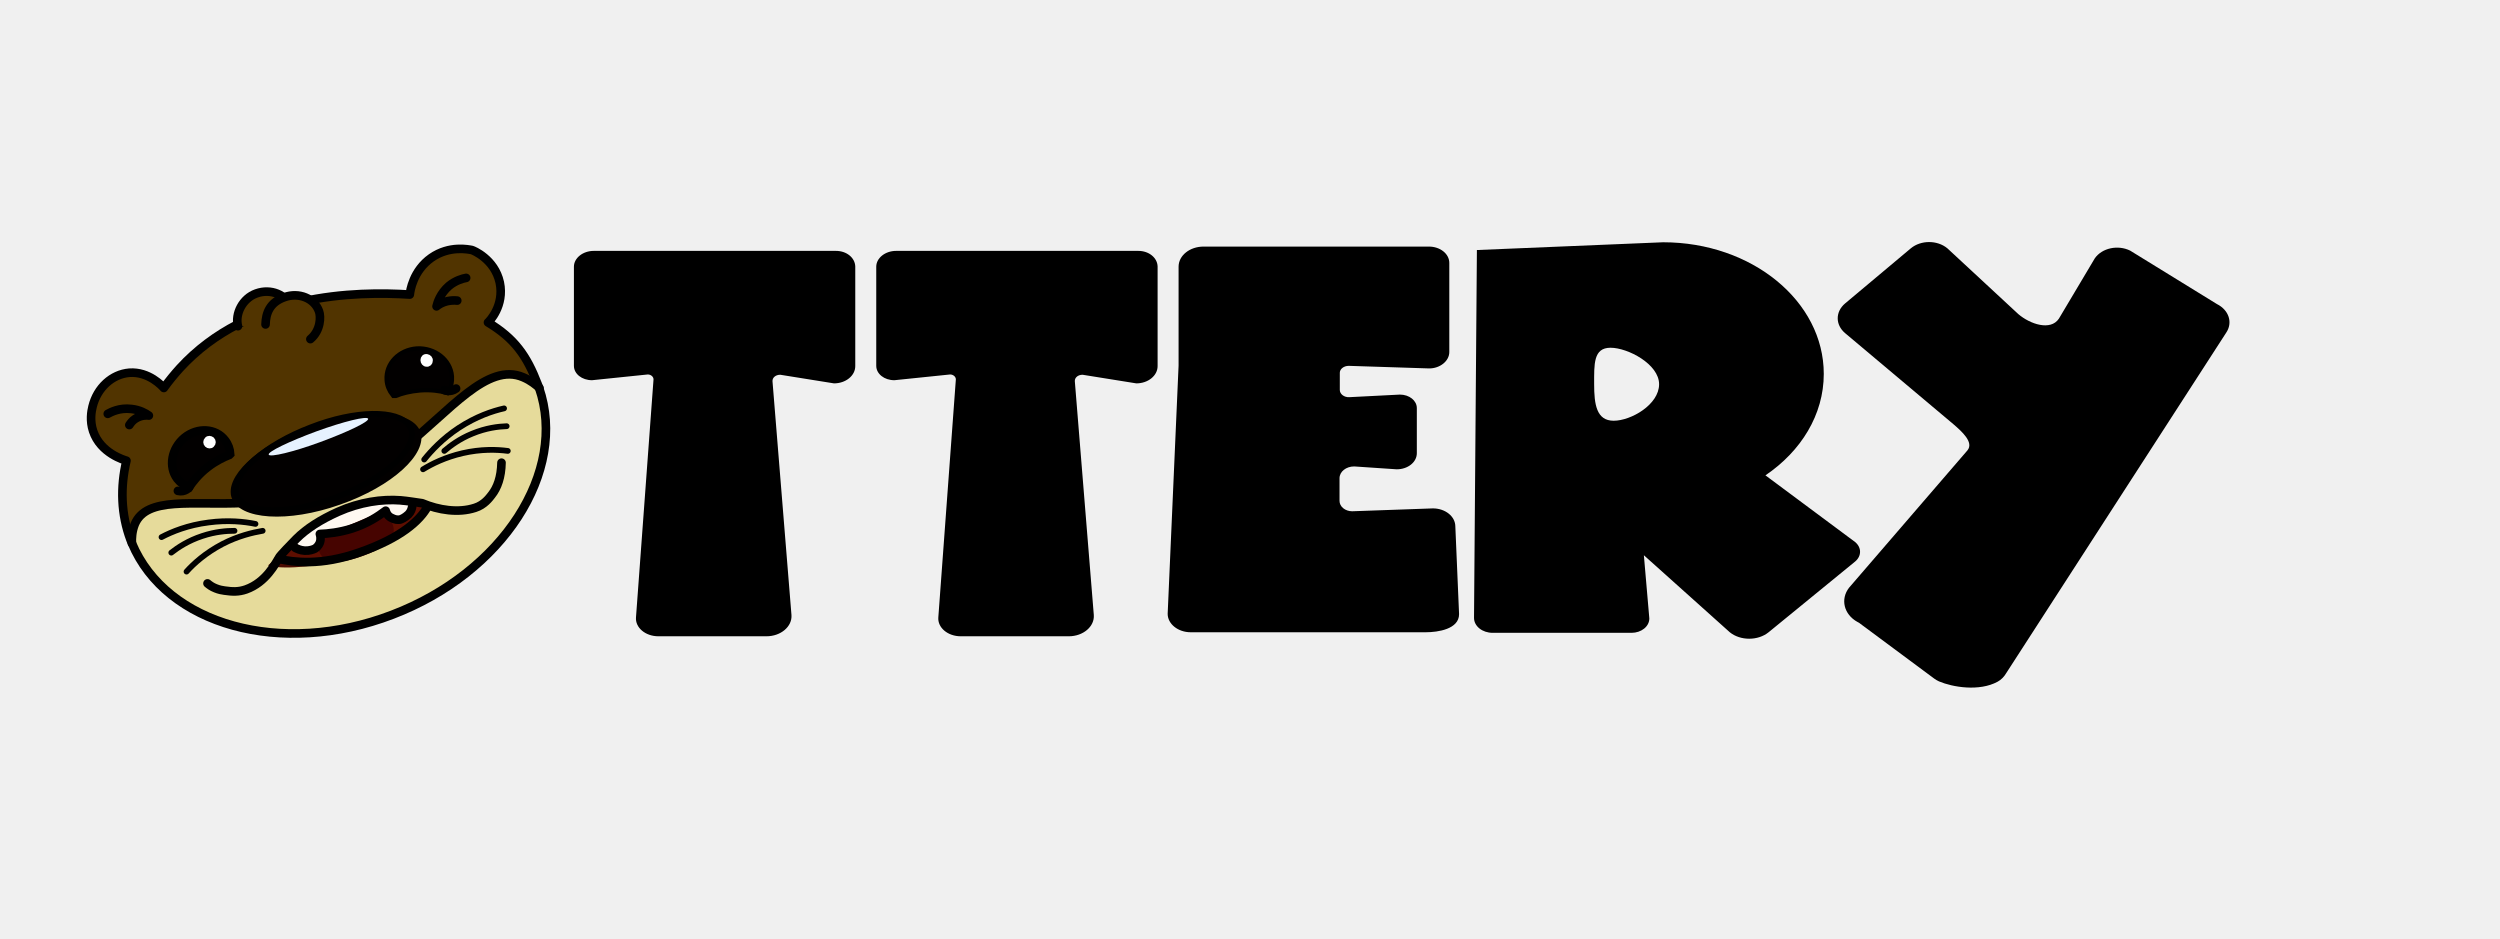
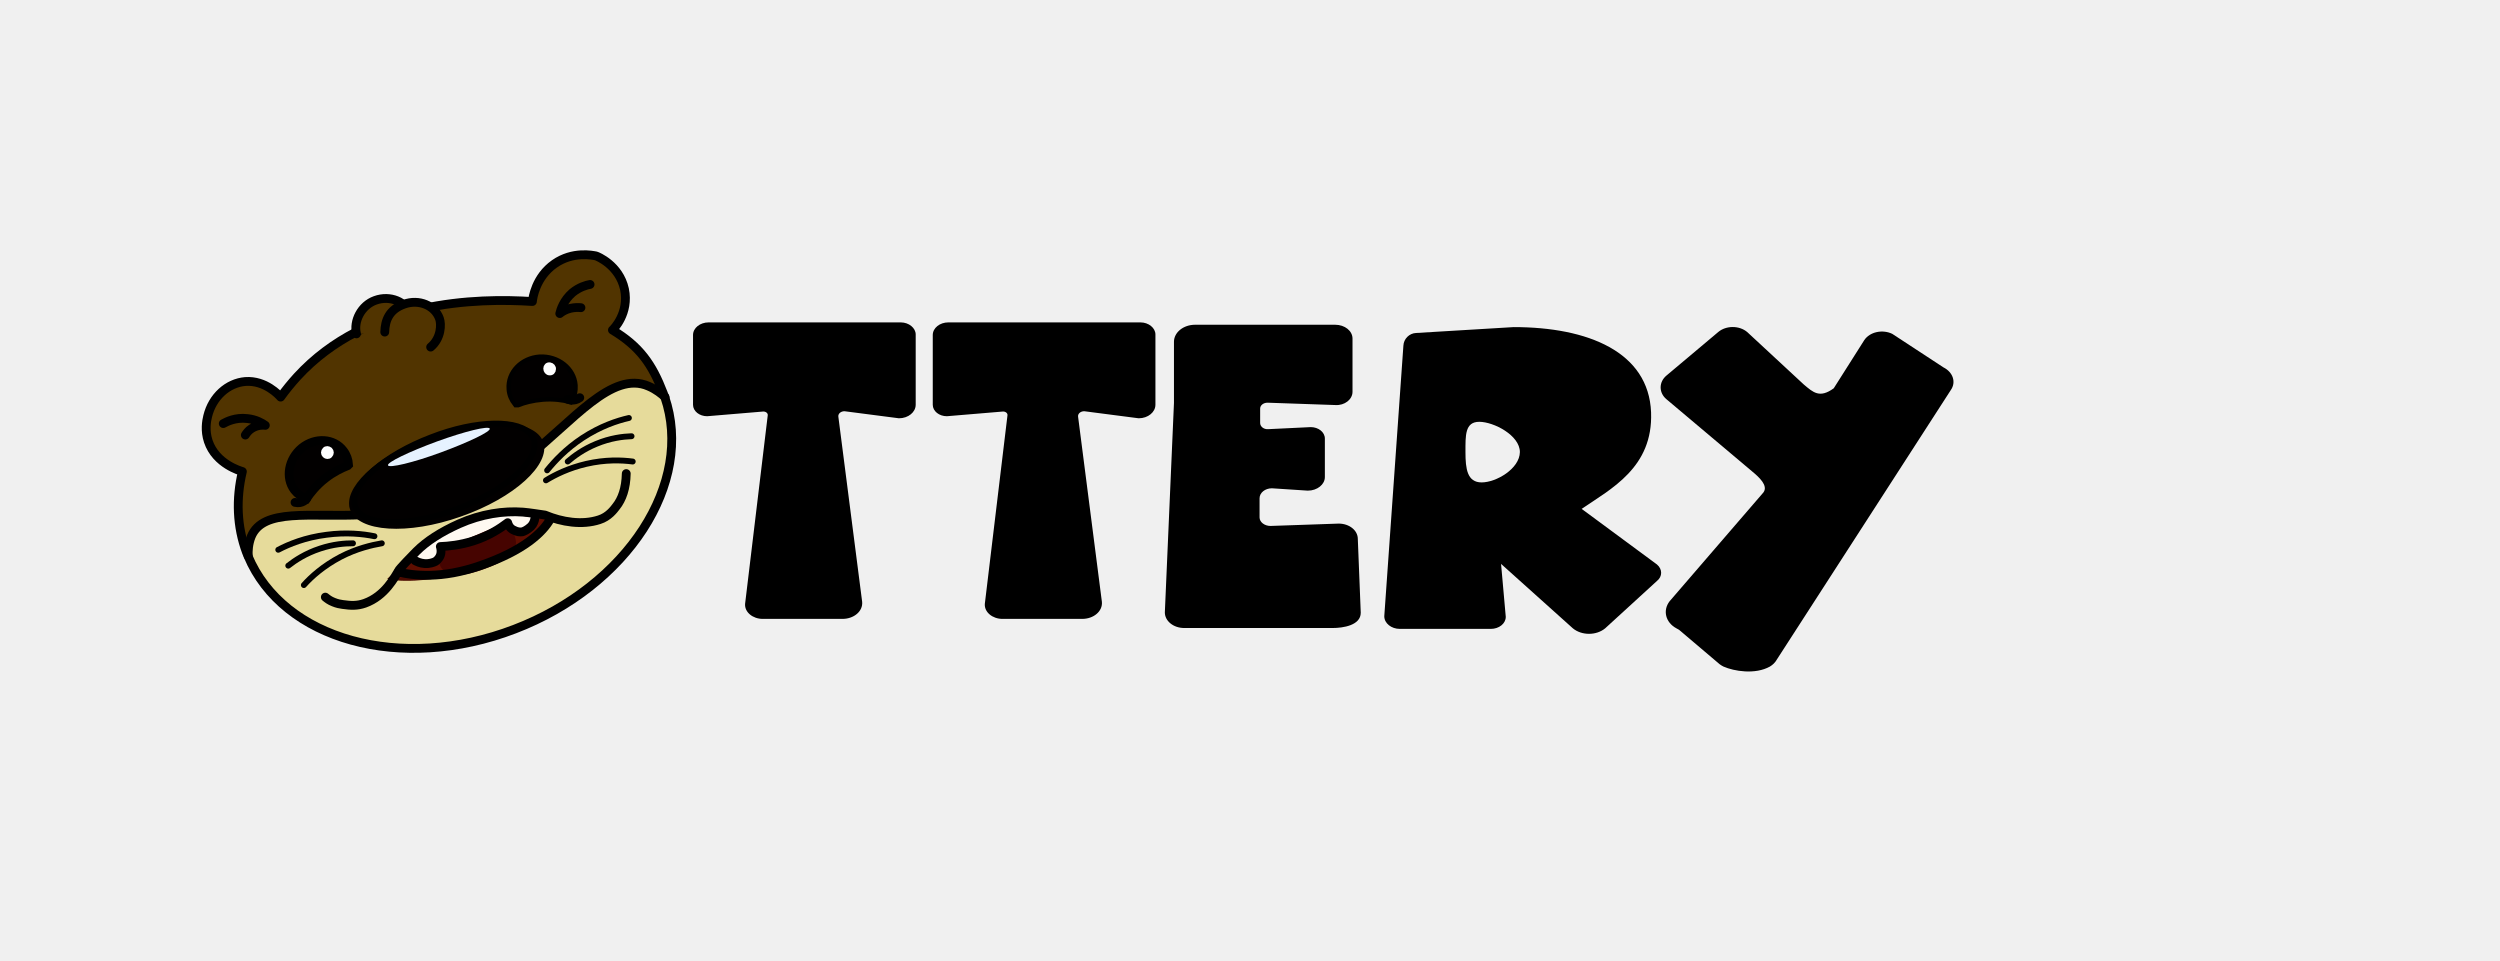
- <svg xmlns="http://www.w3.org/2000/svg" version="1.1" id="Ottery-Logo" x="0px" y="0px" viewBox="0 0 869.9 326.6" style="enable-background:new 0 0 869.9 326.6;" xml:space="preserve">
+ <svg xmlns="http://www.w3.org/2000/svg" version="1.1" id="Ottery-Logo" x="0px" y="0px" viewBox="0 0 849.9 326.6" style="enable-background:new 0 0 849.9 326.6;" xml:space="preserve">
  <style type="text/css">
	.st0{display:none;}
	.st1{display:inline;}
- 	.st2{fill:#005A8D;}
- 	.st3{fill:#E6DB9B;}
- 	.st4{fill:#513400;}
- 	.st5{fill:#FFF9F1;}
- 	.st6{fill:none;stroke:#000000;stroke-width:3;stroke-linecap:round;stroke-linejoin:round;stroke-miterlimit:10;}
- 	.st7{fill:#020000;}
- 	.st8{fill:none;stroke:#000000;stroke-width:2;stroke-linecap:round;stroke-linejoin:round;stroke-miterlimit:10;}
- 	.st9{fill:#E6F2FF;}
- 	.st10{fill:#5E0E00;}
- 	.st11{fill:none;stroke:#4B0B00;stroke-miterlimit:10;}
- 	.st12{fill:#460400;}
- 	.st13{fill:none;stroke:#460400;stroke-width:2;stroke-linecap:round;stroke-linejoin:round;stroke-miterlimit:10;}
- 	.st14{fill:none;stroke:#000000;stroke-width:3;stroke-miterlimit:10;}
- 	.st15{fill:#FFFFFF;}
- 	.st16{fill:none;stroke:#FFFFFF;stroke-width:2;stroke-linecap:round;stroke-linejoin:round;stroke-miterlimit:10;}
+ 	.st2{fill:#0085B1;}
+ 	.st3{fill:#00A8C8;}
+ 	.st4{fill:#005A8D;}
+ 	.st5{fill:#E6DB9B;}
+ 	.st6{fill:#513400;}
+ 	.st7{fill:#FFF9F1;}
+ 	.st8{fill:none;stroke:#000000;stroke-width:3;stroke-linecap:round;stroke-linejoin:round;stroke-miterlimit:10;}
+ 	.st9{fill:#020000;}
+ 	.st10{fill:none;stroke:#000000;stroke-width:2;stroke-linecap:round;stroke-linejoin:round;stroke-miterlimit:10;}
+ 	.st11{fill:#E6F2FF;}
+ 	.st12{fill:#5E0E00;}
+ 	.st13{fill:none;stroke:#4B0B00;stroke-miterlimit:10;}
+ 	.st14{fill:#460400;}
+ 	.st15{fill:none;stroke:#460400;stroke-width:2;stroke-linecap:round;stroke-linejoin:round;stroke-miterlimit:10;}
+ 	.st16{fill:none;stroke:#000000;stroke-width:3;stroke-miterlimit:10;}
+ 	.st17{fill:#FFFFFF;}
+ 	.st18{fill:none;stroke:#FFFFFF;stroke-width:2;stroke-linecap:round;stroke-linejoin:round;stroke-miterlimit:10;}
</style>
-   <g id="Text-2">
+   <g id="Text-3">
    <g>
-       <path d="M774.6,115.8c2.4-3.5,1-7.9-3.2-10l-30.2-18.6c-4.3-2.1-9.8-0.9-12.3,2.7l-12.5,21c-2.9,4.3-10,1.9-14.1-1.6l-24.7-22.9    c-3.5-2.9-9.2-2.9-12.7,0L642,105.6c-3.4,2.9-3.4,7.4,0,10.3l37.7,31.7c2.9,2.5,7.2,6.3,4.9,9.1l-41.2,47.8    c-3.1,4-1.8,9.3,2.9,11.9c0.4,0.2,0.8,0.4,1.1,0.7l25.6,19c0.5,0.4,1.1,0.7,1.7,1c4.7,2,14,3.6,20.4,0.1c1.3-0.7,2.3-1.8,3-3" />
-       <path d="M290.9,87.3h-84.3c-3.8,0-6.9,2.5-6.9,5.5v34.5c0,2.8,2.8,5,6.3,5l19.4-2c1.1,0,2,0.8,2,1.7l-6.1,82.8    c-0.3,3.6,3.3,6.6,7.8,6.6h37.6c5,0,9-3.4,8.7-7.4l-6.6-81.3c-0.1-1.3,1.1-2.3,2.7-2.3l18.7,3c4.1,0,7.4-2.7,7.4-6V92.7    C297.5,89.7,294.6,87.3,290.9,87.3z" />
-       <path d="M396.1,87.3h-84.3c-3.8,0-6.9,2.5-6.9,5.5v34.5c0,2.8,2.8,5,6.3,5l19.4-2c1.1,0,2,0.8,2,1.7l-6.1,82.8    c-0.3,3.6,3.3,6.6,7.8,6.6h37.6c5,0,9-3.4,8.7-7.4l-6.6-81.3c-0.1-1.3,1.1-2.3,2.7-2.3l18.7,3c4.1,0,7.4-2.7,7.4-6V92.7    C402.7,89.7,399.8,87.3,396.1,87.3z" />
-       <path d="M614.3,165.4c12.4-8.4,20.3-21.1,20.3-35.3c0-25.3-25-45.8-55.9-45.8L513.9,87l-1,128c0,2.9,2.9,5.2,6.5,5.2h48.3    c3.4,0,6.2-2.2,6.2-5l-1.9-22l29.9,26.8c3.7,3,9.8,3,13.5,0l30.1-24.6c2.3-1.9,2.3-4.9,0-6.8L614.3,165.4z M561.5,146.4    c-6,0-6.8-5.7-6.8-12.7c0-7-0.3-12.7,5.7-12.7s16.9,5.7,16.9,12.7C577.3,140.8,567.5,146.4,561.5,146.4z" />
-       <path d="M504.3,122.5v-31c0-3.2-3.2-5.7-7.1-5.7h-78.4c-4.8,0-8.7,3.1-8.7,7V93v34.2l-3.8,86.4c0,3.5,3.6,6.4,8,6.4h44.1h7.7h30    c4.3,0,11.6-1.1,11.6-6.3l-1.3-30.5c0-3.5-3.5-6.3-7.8-6.3l-28.1,1c-2.4,0-4.4-1.6-4.4-3.6v-7.9c0-2.3,2.3-4.1,5.1-4.1l14.8,1    c3.9,0,7-2.5,7-5.6V142c0-2.6-2.6-4.7-5.9-4.7l-17.6,0.9c-1.8,0.1-3.3-1.1-3.3-2.5v-6c0-1.3,1.4-2.4,3.1-2.4l28,0.9    C501.1,128.2,504.3,125.6,504.3,122.5z" />
+       <path d="M663.2,132.6c1.9-2.7,0.7-6.1-2.5-7.7l-17.4-11.4c-3.3-1.6-7.6-0.7-9.5,2.1L623.4,132c-4.8,3.5-7,1.4-10.2-1.3L594,112.9    c-2.7-2.3-7.2-2.3-9.9,0l-17.6,14.8c-2.6,2.2-2.6,5.8,0,8l29.2,24.6c2.3,1.9,5.5,4.8,3.8,7.1l-31.9,37c-2.4,3.1-1.4,7.2,2.3,9.2    c0.3,0.2,0.6,0.3,0.9,0.5l13.8,11.7c0.4,0.3,0.9,0.6,1.3,0.8c3.6,1.6,10.8,2.8,15.8,0c1-0.6,1.8-1.4,2.3-2.3" />
+       <path d="M306.2,109.6h-65.3c-2.9,0-5.3,1.9-5.3,4.3v23.7c0,2.2,2.2,3.9,4.8,3.9l19.1-1.6c0.9,0,1.6,0.6,1.5,1.3l-7.7,64.1    c-0.2,2.8,2.6,5.1,6,5.1h27.1c3.9,0,7-2.6,6.7-5.8l-8.1-63c-0.1-1,0.9-1.8,2.1-1.8l18.5,2.4c3.2,0,5.7-2.1,5.7-4.6v-23.9    C311.3,111.5,309,109.6,306.2,109.6z" />
+       <path d="M387.7,109.6h-65.3c-2.9,0-5.3,1.9-5.3,4.3v23.7c0,2.2,2.2,3.9,4.8,3.9l19.1-1.6c0.9,0,1.6,0.6,1.5,1.3l-7.7,64.1    c-0.2,2.8,2.6,5.1,6,5.1h27.1c3.9,0,7-2.6,6.7-5.8l-8.1-63c-0.1-1,0.9-1.8,2.1-1.8l18.5,2.4c3.2,0,5.7-2.1,5.7-4.6v-23.9    C392.8,111.5,390.5,109.6,387.7,109.6z" />
+       <path d="M537.7,173c10.1-6.9,24.3-14.1,23.6-32.8c-0.8-20.6-21.5-29-46.7-29l-33.2,2c-2.3,0.1-4.2,2-4.3,4.3l-6.5,92    c0,2.4,2.4,4.3,5.3,4.3h30.9c2.8,0,5.1-1.8,5.1-4.1l-1.6-18l24.4,21.9c3,2.5,8,2.5,11,0l17.6-16.1c1.9-1.5,1.9-4,0-5.6L537.7,173z     M503.7,164c-4.9,0-5.5-4.6-5.5-10.3c0-5.7-0.2-10.3,4.7-10.3c4.9,0,13.8,4.6,13.8,10.3C516.6,159.4,508.6,164,503.7,164z" />
+       <path d="M459.8,133.2v-18.1c0-2.6-2.6-4.7-5.9-4.7h-47.6c-4,0-7.2,2.6-7.2,5.8v0.1v20.7l-3.1,71.2c0,2.9,2.9,5.3,6.6,5.3h19.3h6.4    H453c3.6,0,9.6-0.9,9.6-5.2l-1-25.1c0-2.9-2.9-5.2-6.5-5.2l-23.2,0.8c-2,0-3.7-1.3-3.7-2.9v-6.5c0-1.9,1.9-3.4,4.2-3.4l12.2,0.8    c3.2,0,5.8-2.1,5.8-4.6v-13.1c0-2.2-2.2-3.9-4.8-3.9l-14.5,0.7c-1.5,0.1-2.7-0.9-2.7-2.1v-4.9c0-1.1,1.1-2,2.5-2l23.1,0.8    C457.1,137.9,459.8,135.8,459.8,133.2z" />
+     </g>
+   </g>
+   <g id="Text-2" class="st0">
+     <g class="st1">
+       <circle class="st2" cx="162" cy="151.4" r="89" />
+       <path class="st2" d="M719.5,145.2" />
+       <path class="st2" d="M728.1,238.1c-0.5,1.2-1.4,2.2-2.5,3c0,0,0,0,0,0c-2.4,1.6-5.1,2.5-8,2.7l-8.8,0.7c-2.6,0.2-5.7-0.7-8-1.7    l-2.5-1.1c-2.3-1-4.2-2.7-5.4-4.8l-8.7-15.3c-0.3-0.3-0.6-0.5-1-0.7c-4-2.7-5.2-8.2-2.5-12.4l32-49.5c1.9-3,1.5-6.9-1-9.5    l-32.3-32.9c-2.9-3-2.9-7.7-9.8-10.5l19.4-19.8c4.2-3.7,12.9-3.3,20.7-0.2l21.2,21.6c3.6,3.6,2.8,3.8,5.4-1.9l7.2-14.6    c2.3-5.1,10.5-6.7,14.9-6.2c3.9,0.5,9.7,5.5,13.1,7.5l18.5,14.7c3.6,2.1,4.8,6.7,2.8,10.3" />
+       <path class="st2" d="M536.8,121.2v-33c0-3.4-2.7-6.1-6.1-6.1h-67.1c-4.1,0-7.5,3.3-7.5,7.5v0.2v36.4l-3.2,92    c0,3.8,3.1,6.8,6.8,6.8h37.7h6.6h25.7c3.7,0,9.9-1.2,9.9-6.7l-1.1-32.5c0-3.7-3-6.7-6.7-6.7l-24.1,1.1c-2.1,0-3.8-1.7-3.8-3.8    v-8.4c0-2.4-0.5-4.7,1-3.5l13.1,1.2c1.5,0.1,3.1-0.1,4.4-0.8c2.7-1.4,4.4-3.6,4.4-6.2V142c0-2.8-2.3-5-5-5.3l-17.9,1.1l-1-10.9    l25.1,1c1.3,0.1,2.5-0.1,3.7-0.5C535,126.2,536.8,123.9,536.8,121.2z" />
+       <path class="st2" d="M643.1,167.2c10.6-8.9,17.4-22.5,17.4-37.6c0-26.9-21.4-48.8-47.9-48.8l-55.4,2.9v141.9h49.8v-28.8l23.9,24.4    h-3.7v10.1h13.6l32.6-33.2L643.1,167.2z M597.9,152.9c-5.2,0-5.8-5.6-5.8-12.5S591.8,128,597,128c5.2,0,14.4,5.6,14.4,12.5    S603.1,152.9,597.9,152.9z" />
+       <path class="st2" d="M339.2,84.1h-75.9v45.8H287v97H324c3.4,0,6.1-2.9,5.8-6.3l-9.2-89.1l14.7,3.7c1.6,0.4,3.4,0.3,4.9-0.4    c3.7-1.7,5.7-4.3,5.7-7.4l0.9-35.6C346.9,87.6,343.5,84.1,339.2,84.1z" />
+       <path class="st3" d="M783.3,116.5c2.1-3.6,0.8-8.2-2.8-10.3l-25.9-19.3c-3.7-2.2-8.4-0.9-10.5,2.8l-10.7,21.8    c-2.5,4.4-8.5,2-12.1-1.6l-21.2-23.7c-3-3-7.9-3-10.9,0l-19.4,19.8c-2.9,3-2.9,7.7,0,10.7l32.3,32.9c2.5,2.5,6.1,6.5,4.2,9.5    l-35.2,49.5c-2.7,4.1-1.5,9.6,2.5,12.4c0.3,0.2,0.7,0.5,1,0.7l21.9,19.7c0.5,0.4,0.9,0.8,1.5,1c4,2.1,12,3.8,17.4,0.1    c1.1-0.8,2-1.9,2.5-3.1" />
+       <path class="st3" d="M328,84.1h-72.2c-3.2,0-5.9,2.6-5.9,5.9v36.7c0,3,2.4,5.4,5.4,5.4l16.6-2.2c1,0,1.7,0.8,1.7,1.8l-5.2,88.2    c-0.2,3.8,2.8,7.1,6.7,7.1h32.2c4.3,0,7.7-3.6,7.4-7.9l-5.7-86.6c-0.1-1.3,1-2.5,2.3-2.5l16,3.2c3.5,0,6.4-2.8,6.4-6.4v-37    C333.7,86.6,331.2,84.1,328,84.1z" />
+       <path class="st2" d="M437.5,84.1h-75.9v45.8h23.8v97h36.9c3.4,0,6.1-2.9,5.8-6.3l-9.2-89.1l14.7,3.7c1.6,0.4,3.4,0.3,4.9-0.4    c3.7-1.7,5.7-4.3,5.7-7.4l0.9-35.6C445.2,87.6,441.8,84.1,437.5,84.1z" />
+       <path class="st3" d="M426.3,84.1h-72.2c-3.2,0-5.9,2.6-5.9,5.9v36.7c0,3,2.4,5.4,5.4,5.4l16.6-2.2c1,0,1.7,0.8,1.7,1.8l-5.2,88.2    c-0.2,3.8,2.8,7.1,6.7,7.1h32.2c4.3,0,7.7-3.6,7.4-7.9l-5.7-86.6c-0.1-1.3,1-2.5,2.3-2.5l16,3.2c3.5,0,6.4-2.8,6.4-6.4v-37    C432,86.6,429.5,84.1,426.3,84.1z" />
+       <path class="st3" d="M629.6,167.2c10.6-8.9,17.4-22.5,17.4-37.6c0-26.9-21.4-48.8-47.9-48.8l-55.4,2.9v141.9h49.8v-28.8l33.8,34.5    l32.6-33.2L629.6,167.2z M584.4,152.9c-5.2,0-5.8-5.6-5.8-12.5c0-6.9-0.3-12.5,4.9-12.5c5.2,0,14.4,5.6,14.4,12.5    C598,147.4,589.6,152.9,584.4,152.9z" />
+       <path class="st3" d="M527.2,121.5v-33c0-3.4-2.7-6.1-6.1-6.1H454c-4.1,0-7.5,3.3-7.5,7.5v0.2v36.4l-3.2,92c0,3.8,3.1,6.8,6.8,6.8    h37.7h6.6h25.7c3.7,0,9.9-1.2,9.9-6.7l-1.1-32.5c0-3.7-3-6.7-6.7-6.7l-24.1,1.1c-2.1,0-3.8-1.7-3.8-3.8v-8.4    c0-2.4,1.9-4.3,4.3-4.3l12.7,1.1c3.3,0,6-2.7,6-6v-16.9c0-2.8-2.3-5-5-5l-15.1,0.9c-1.5,0.1-2.9-1.1-2.9-2.7v-6.4    c0-1.4,1.2-2.6,2.6-2.5l24,1C524.5,127.6,527.2,124.9,527.2,121.5z" />
+       <circle class="st3" cx="152.3" cy="151.4" r="89" />
    </g>
  </g>
  <g id="Text-1" class="st0">
    <g class="st1">
-       <path class="st2" d="M604.8,211.4c-1.3,19.7-1.9,20.3-17,22.4c-8.3,1.2-16.5,4.1-24.9,4.3c-5.9,0.1-11.9-5.3-10.4-12.1    c-0.8-39.9-2.2-79.8-3-119.7c-0.4-23.2-0.1-24.6,17.6-25.6c21.8-1.2,43.7-1.7,65.4,1c30.9,3.9,43.5,41,27.3,75.8    c-2.6,5.6-5.3,11.1-8.3,17.4c3.3,4.8,6.5,9.5,10.1,14.7c2.3,3.3,6.6,9,5.3,12.8c-0.8,2.4-2.5,5.1-4.4,7.4    c-11,13.2-18.5,16-28.7,19.5c-7.8,2.7-9.3,2.6-14.3-3.1C615.2,221.2,610.3,216.9,604.8,211.4 M606.2,133    c0.8,8.5,1.5,15.3,2.2,22.9C617.1,147.7,616.7,142.8,606.2,133" />
-       <path class="st2" d="M503.1,135.3c0.5,1.9,2.3,3,4.2,2.7c5.7-0.9,11.4-1.7,17-3.4c5.7-1.7,7.5,0.5,8,7.7    c1.8,22.3,1.9,22.1-15.5,27.3c-4.1,1.2-10.4-0.2-11.4,8.8c-0.2,1.8,1.3,3.3,3.1,3.1c7.4-0.7,14.4-1.6,21.4-1.9    c10.8-0.5,12.1,1.1,13.2,15c0.8,10,1.6,20,2.5,30.6c0.4,4.4-2.8,8.4-7.1,9.1c-5.2,0.9-10.2,1.7-15.1,1.5    c-22.9-0.8-45.8-2.6-68.7-3.8c-4.4-0.2-6.7-2.2-6.7-8.3c-0.1-41.8-0.4-83.5-0.7-125.3c-0.1-8.1,1.8-12.7,8.9-13.1    c12.3-0.8,24.5-3.2,36.7-4.1c15-1.1,30.1-1.3,45.2-2.2c5.7-0.3,8.2,2.1,7.8,10c-0.5,8.7-0.5,17.5,0.1,26.1    c0.6,8.2-2.3,11.1-7.9,11.7c-8.9,0.9-17.7,2.4-26.7,2.7c-6.8,0.2-8.9,3-8.7,4.5L503.1,135.3z" />
-       <path class="st2" d="M306.5,149.5c-1.2,0.2-2.1,1.3-2,2.5c1.6,25.7,2.9,50.6,4.7,75.4c0.7,10.4-1.2,12.2-8.9,10.4    c-11.8-2.7-24.8,0.4-36.8-1.4c-6.1-0.9-5.4-10.4-5.3-18.2c0.4-23.9,0.2-47.9,0.2-73.7c0-1.9-1.5-3.4-3.4-3.4h-22.1    c-1.6,0-2.9-1.1-3.2-2.7c-3.1-19.3-3.1-36.7,5.3-54.2c0.9-1.8,4.9-4.9,7.5-4.8c22.2,0.5,44.3,1.6,66.5,2.6c0.9,0,2.4,0,3.4,0    c21.2-0.8,21.2-0.9,21.8,27c0.1,7.6-0.4,15.3,0.2,22.9c0.8,9.6-3,13.1-9.3,14.3C319.5,147.2,313.9,148.1,306.5,149.5" />
-       <path class="st2" d="M415.9,150.7c-1.2,0.2-2.1,1.3-2,2.5c1.6,25.7,2.9,50.6,4.7,75.4c0.7,10.4-1.2,12.2-8.9,10.4    c-11.8-2.7-24.8,0.4-36.8-1.4c-6.1-0.9-5.4-10.4-5.3-18.2c0.4-23.9,0.2-47.9,0.2-73.7c0-1.9-1.5-3.4-3.4-3.4h-22.1    c-1.6,0-2.9-1.1-3.2-2.7c-3.1-19.3-3.1-36.7,5.3-54.2c0.9-1.8,4.9-4.9,7.5-4.8c22.2,0.5,44.3,1.6,66.5,2.6c0.9,0,2.4,0,3.4,0    c21.2-0.8,21.2-0.9,21.8,27c0.2,7.6-0.4,15.3,0.2,22.9c0.8,9.6-3,13.1-9.3,14.3C428.9,148.4,423.3,149.4,415.9,150.7" />
-       <path class="st2" d="M662.6,95.6c12.2-5.9,22.7-11.4,33.6-15.9c1.8-0.8,5.3,1.8,6.9,4.1c7.4,10.3,14.4,21.1,22.7,33.4    c2-8.6,3.7-16,5.3-23.3c2.9-13.1,4.1-14.5,14.1-10.9c7.7,2.8,15.2,6.7,22.3,11.5c2,1.4,3.8,8.3,2.9,11.2    c-11.9,38.3-23.8,76.7-36.7,114.4c-7.5,22-9.7,21.9-23.4,6.1c-5-5.8-9.7-12.1-14.9-17.7c-6.9-7.5-7.4-15.7-1.8-24.2    c5.6-8.4,4.4-15.9-0.1-24.3c-7.7-14.3-15.1-28.9-22.3-43.6C668.3,110.4,666,103.8,662.6,95.6" />
-       <path class="st2" d="M222.6,156.7c0,58.6-47.5,106.2-106.2,106.2c-58.6,0-106.2-47.5-106.2-106.2c0-58.6,47.5-106.2,106.2-106.2    C175.1,50.5,222.6,98.1,222.6,156.7" />
+       <path class="st4" d="M643.2,211.4c-1.3,19.7-1.9,20.3-17,22.4c-8.3,1.2-16.5,4.1-24.9,4.3c-5.9,0.1-11.9-5.3-10.4-12.1    c-0.8-39.9-2.2-79.8-3-119.7c-0.4-23.2-0.1-24.6,17.6-25.6c21.8-1.2,43.7-1.7,65.4,1c30.9,3.9,43.5,41,27.3,75.8    c-2.6,5.6-5.3,11.1-8.3,17.4c3.3,4.8,6.5,9.5,10.1,14.7c2.3,3.3,6.6,9,5.3,12.8c-0.8,2.4-2.5,5.1-4.4,7.4    c-11,13.2-18.5,16-28.7,19.5c-7.8,2.7-9.3,2.6-14.3-3.1C653.6,221.2,648.7,216.9,643.2,211.4 M644.6,133    c0.8,8.5,1.5,15.3,2.2,22.9C655.5,147.7,655.1,142.8,644.6,133" />
+       <path class="st4" d="M541.5,135.3c0.5,1.9,2.3,3,4.2,2.7c5.7-0.9,11.4-1.7,17-3.4c5.7-1.7,7.5,0.5,8,7.7    c1.8,22.3,1.9,22.1-15.5,27.3c-4.1,1.2-10.4-0.2-11.4,8.8c-0.2,1.8,1.3,3.3,3.1,3.1c7.4-0.7,14.4-1.6,21.4-1.9    c10.8-0.5,12.1,1.1,13.2,15c0.8,10,1.6,20,2.5,30.6c0.4,4.4-2.8,8.4-7.1,9.1c-5.2,0.9-10.2,1.7-15.1,1.5    c-22.9-0.8-45.8-2.6-68.7-3.8c-4.4-0.2-6.7-2.2-6.7-8.3c-0.1-41.8-0.4-83.5-0.7-125.3c-0.1-8.1,1.8-12.7,8.9-13.1    c12.3-0.8,24.5-3.2,36.7-4.1c15-1.1,30.1-1.3,45.2-2.2c5.7-0.3,8.2,2.1,7.8,10c-0.5,8.7-0.5,17.5,0.1,26.1    c0.6,8.2-2.3,11.1-7.9,11.7c-8.9,0.9-17.7,2.4-26.7,2.7c-6.8,0.2-8.9,3-8.7,4.5L541.5,135.3z" />
+       <path class="st4" d="M344.9,149.5c-1.2,0.2-2.1,1.3-2,2.5c1.6,25.7,2.9,50.6,4.7,75.4c0.7,10.4-1.2,12.2-8.9,10.4    c-11.8-2.7-24.8,0.4-36.8-1.4c-6.1-0.9-5.4-10.4-5.3-18.2c0.4-23.9,0.2-47.9,0.2-73.7c0-1.9-1.5-3.4-3.4-3.4h-22.1    c-1.6,0-2.9-1.1-3.2-2.7c-3.1-19.3-3.1-36.7,5.3-54.2c0.9-1.8,4.9-4.9,7.5-4.8c22.2,0.5,44.3,1.6,66.5,2.6c0.9,0,2.4,0,3.4,0    c21.2-0.8,21.2-0.9,21.8,27c0.1,7.6-0.4,15.3,0.2,22.9c0.8,9.6-3,13.1-9.3,14.3C357.9,147.2,352.3,148.1,344.9,149.5" />
+       <path class="st4" d="M454.3,150.7c-1.2,0.2-2.1,1.3-2,2.5c1.6,25.7,2.9,50.6,4.7,75.4c0.7,10.4-1.2,12.2-8.9,10.4    c-11.8-2.7-24.8,0.4-36.8-1.4c-6.1-0.9-5.4-10.4-5.3-18.2c0.4-23.9,0.2-47.9,0.2-73.7c0-1.9-1.5-3.4-3.4-3.4h-22.1    c-1.6,0-2.9-1.1-3.2-2.7c-3.1-19.3-3.1-36.7,5.3-54.2c0.9-1.8,4.9-4.9,7.5-4.8c22.2,0.5,44.3,1.6,66.5,2.6c0.9,0,2.4,0,3.4,0    c21.2-0.8,21.2-0.9,21.8,27c0.2,7.6-0.4,15.3,0.2,22.9c0.8,9.6-3,13.1-9.3,14.3C467.3,148.4,461.7,149.4,454.3,150.7" />
+       <path class="st4" d="M701,95.6c12.2-5.9,22.7-11.4,33.6-15.9c1.8-0.8,5.3,1.8,6.9,4.1c7.4,10.3,14.4,21.1,22.7,33.4    c2-8.6,3.7-16,5.3-23.3c2.9-13.1,4.1-14.5,14.1-10.9c7.7,2.8,15.2,6.7,22.3,11.5c2,1.4,3.8,8.3,2.9,11.2    C797,144,785.1,182.3,772.1,220c-7.5,22-9.7,21.9-23.4,6.1c-5-5.8-9.7-12.1-14.9-17.7c-6.9-7.5-7.4-15.7-1.8-24.2    c5.6-8.4,4.4-15.9-0.1-24.3c-7.7-14.3-15.1-28.9-22.3-43.6C706.7,110.4,704.4,103.8,701,95.6" />
+       <path class="st4" d="M261,156.7c0,58.6-47.5,106.2-106.2,106.2c-58.6,0-106.2-47.5-106.2-106.2c0-58.6,47.5-106.2,106.2-106.2    C213.5,50.5,261,98.1,261,156.7" />
    </g>
  </g>
  <g id="Fur">
-     <path class="st3" d="M149.1,175.3c-3,0-3.7-0.8-6.4-0.9c-7.5-0.1-16-0.7-25,3.3c-7.1,3.1-12.1,8.5-16.4,12.5c-2.2,2-3.4,2.3-5.3,4   c5,1.1,16.3,2.6,29.8-2.1c14.6-5,22.2-12.4,23.4-17.1L149.1,175.3z M182.9,130.7c2.6,1.1,4.5,2.7,5.6,3.7   c10,29.1-12.6,64.2-51.1,78.9c-38.6,14.7-78.8,3.5-90.6-25c-0.1-1.5,0-4,1-6.6c4.1-9.8,18-10.1,35.8-11c0,0.4,0.2,0.8,0.3,1.2   c2.5,6.7,18.2,7,34.9,0.6s28.2-17,25.7-23.7c-0.2-0.4-0.4-0.8-0.7-1.2C159.6,135.3,170.5,125.2,182.9,130.7" />
-     <path class="st4" d="M164.3,87c0.4,0.1,7.9,3.1,9.7,11.3c1.7,8.1-3.7,13.6-4.1,13.9c9.3,5.6,13.5,11.6,17.3,21.5   c0.2,0.4,0.3,0.9,0.5,1.3c-1.1-1-3-2.6-5.6-3.7c-12.4-5.5-22.4,8.7-38.1,21.1c-3.9-5.5-19.4-7.5-35.1-1.6   c-15.7,6-26,17.9-25.2,24.6c-17.8,0.9-32.6-2.9-36.7,7c-1.1,2.6-1.1,5-1,6.6c-0.2-0.4-0.3-0.8-0.5-1.2c-3.3-8.8-3.6-18.2-1.4-27.5   c-0.6-0.2-9-2.5-11.6-10.3c-1.2-3.6-0.6-6.9-0.2-8.5c1.6-6.6,6.8-11.3,12.8-11.8c6.8-0.5,11.4,4.7,12,5.3c1.8-2.5,3.7-4.8,5.6-6.9   c24-26.2,61.6-26.8,80-25.6c0.1-1.2,1.1-8.3,7.5-12.8C156.5,85.2,163.2,86.7,164.3,87" />
+     <path class="st5" d="M187.6,175.3c-3,0-3.7-0.8-6.4-0.9c-7.5-0.1-16-0.7-25,3.3c-7.1,3.1-12.1,8.5-16.4,12.5c-2.2,2-3.4,2.3-5.3,4   c5,1.1,16.3,2.6,29.8-2.1c14.6-5,22.2-12.4,23.4-17.1L187.6,175.3z M221.3,130.7c2.6,1.1,4.5,2.7,5.6,3.7   c10,29.1-12.6,64.2-51.1,78.9c-38.6,14.7-78.8,3.5-90.6-25c-0.1-1.5,0-4,1-6.6c4.1-9.8,18-10.1,35.8-11c0,0.4,0.2,0.8,0.3,1.2   c2.5,6.7,18.2,7,34.9,0.6s28.2-17,25.7-23.7c-0.2-0.4-0.4-0.8-0.7-1.2C198,135.3,208.9,125.2,221.3,130.7" />
+     <path class="st6" d="M202.7,87c0.4,0.1,7.9,3.1,9.7,11.3c1.7,8.1-3.7,13.6-4.1,13.9c9.3,5.6,13.5,11.6,17.3,21.5   c0.2,0.4,0.3,0.9,0.5,1.3c-1.1-1-3-2.6-5.6-3.7c-12.4-5.5-22.4,8.7-38.1,21.1c-3.9-5.5-19.4-7.5-35.1-1.6   c-15.7,6-26,17.9-25.2,24.6c-17.8,0.9-32.6-2.9-36.7,7c-1.1,2.6-1.1,5-1,6.6c-0.2-0.4-0.3-0.8-0.5-1.2c-3.3-8.8-3.6-18.2-1.4-27.5   c-0.6-0.2-9-2.5-11.6-10.3c-1.2-3.6-0.6-6.9-0.2-8.5c1.6-6.6,6.8-11.3,12.8-11.8c6.8-0.5,11.4,4.7,12,5.3c1.8-2.5,3.7-4.8,5.6-6.9   c24-26.2,61.6-26.8,80-25.6c0.1-1.2,1.1-8.3,7.5-12.8C194.9,85.2,201.6,86.7,202.7,87" />
  </g>
  <g id="Outline">
-     <path class="st5" d="M135.3,178.8l3.6,0.9" />
-     <path class="st6" d="M45.9,189c-0.2-0.4-0.3-0.8-0.5-1.2c-3.3-8.8-3.6-18.2-1.4-27.5c-0.6-0.2-9-2.5-11.6-10.3   c-1.2-3.6-0.6-6.9-0.2-8.5c1.6-6.6,6.8-11.3,12.8-11.8c6.8-0.5,11.5,4.7,12,5.3c1.8-2.5,3.7-4.8,5.6-6.9c24-26.2,61.6-26.8,80-25.6   c0.1-1.2,1.1-8.3,7.5-12.8c6.3-4.4,13-2.9,14.1-2.7c0.4,0.1,7.9,3.1,9.7,11.3c1.7,8.1-3.7,13.6-4.1,13.9   c9.3,5.6,13.5,11.6,17.3,21.5c0.2,0.4,0.3,0.9,0.5,1.3c10,29.1-12.6,64.2-51.1,78.9C97.9,228.7,57.8,217.5,45.9,189z" />
-     <path class="st6" d="M140.5,155.7c15.8-12.4,29.1-29.9,41.6-24.4c2.6,1.1,4.5,2.7,5.6,3.7" />
-     <path class="st6" d="M45.9,189C45.9,189,45.9,189,45.9,189c-0.1-1.6,0-4.1,1-6.6c4.1-9.8,20.1-6.5,37.9-7.4" />
-     <path class="st4" d="M82.8,113.5c-1.1-4.3,1.6-9.7,6.4-11.4c5-1.8,10.4,0.4,12,4.9c0.7,2,0.6,4.2-0.3,6.2" />
-     <path class="st6" d="M82.8,113.5c-1.1-4.3,1.6-9.7,6.4-11.4c5-1.8,10.4,0.4,12,4.9c0.7,2,0.6,4.2-0.3,6.2" />
-     <path class="st4" d="M92.4,112.9c0.1-4,1.5-7.7,6.6-9.5c5-1.8,10.4,0.4,12,4.9c0.7,1.9,0.6,6.7-3,9.7" />
+     <path class="st7" d="M173.7,178.8l3.6,0.9" />
+     <path class="st8" d="M84.3,189c-0.2-0.4-0.3-0.8-0.5-1.2c-3.3-8.8-3.6-18.2-1.4-27.5c-0.6-0.2-9-2.5-11.6-10.3   c-1.2-3.6-0.6-6.9-0.2-8.5c1.6-6.6,6.8-11.3,12.8-11.8c6.8-0.5,11.5,4.7,12,5.3c1.8-2.5,3.7-4.8,5.6-6.9c24-26.2,61.6-26.8,80-25.6   c0.1-1.2,1.1-8.3,7.5-12.8c6.3-4.4,13-2.9,14.1-2.7c0.4,0.1,7.9,3.1,9.7,11.3c1.7,8.1-3.7,13.6-4.1,13.9   c9.3,5.6,13.5,11.6,17.3,21.5c0.2,0.4,0.3,0.9,0.5,1.3c10,29.1-12.6,64.2-51.1,78.9C136.3,228.7,96.2,217.5,84.3,189z" />
+     <path class="st8" d="M178.9,155.7c15.8-12.4,29.1-29.9,41.6-24.4c2.6,1.1,4.5,2.7,5.6,3.7" />
+     <path class="st8" d="M84.4,189C84.4,189,84.3,189,84.4,189c-0.1-1.6,0-4.1,1-6.6c4.1-9.8,20.1-6.5,37.9-7.4" />
+     <path class="st6" d="M121.2,113.5c-1.1-4.3,1.6-9.7,6.4-11.4c5-1.8,10.4,0.4,12,4.9c0.7,2,0.6,4.2-0.3,6.2" />
+     <path class="st8" d="M121.2,113.5c-1.1-4.3,1.6-9.7,6.4-11.4c5-1.8,10.4,0.4,12,4.9c0.7,2,0.6,4.2-0.3,6.2" />
+     <path class="st6" d="M130.8,112.9c0.1-4,1.5-7.7,6.6-9.5c5-1.8,10.4,0.4,12,4.9c0.7,1.9,0.6,6.7-3,9.7" />
  </g>
  <g id="Nose">
-     <path class="st7" d="M145.6,148.9c-4.2-6.4-20-6.9-37-1c-17,6-29.1,16.3-28.3,23.9c0,0.5,0.2,1,0.3,1.4c2.7,7.7,19.6,8.8,37.7,2.4   c18.1-6.3,30.6-17.7,28-25.4C146.1,149.8,145.9,149.3,145.6,148.9" />
-     <path class="st8" d="M142.3,148c0.3,0.4,0.5,0.8,0.7,1.2c2.5,6.7-9,17.3-25.7,23.7c-16.7,6.4-32.4,6.1-34.9-0.6   c-0.2-0.4-0.3-0.8-0.3-1.2c-0.8-6.7,10.3-16.4,26-22.4C123.7,142.6,138.4,142.5,142.3,148z" />
-     <path class="st9" d="M128.1,145.7c0.4,1-7.1,4.6-16.6,8.1s-17.6,5.4-18,4.4c-0.4-1,7.1-4.6,16.6-8.1   C119.7,146.6,127.7,144.7,128.1,145.7" />
+     <path class="st9" d="M184,148.9c-4.2-6.4-20-6.9-37-1c-17,6-29.1,16.3-28.3,23.9c0,0.5,0.2,1,0.3,1.4c2.7,7.7,19.6,8.8,37.7,2.4   c18.1-6.3,30.6-17.7,28-25.4C184.5,149.8,184.3,149.3,184,148.9" />
+     <path class="st10" d="M180.7,148c0.3,0.4,0.5,0.8,0.7,1.2c2.5,6.7-9,17.3-25.7,23.7c-16.7,6.4-32.4,6.1-34.9-0.6   c-0.2-0.4-0.3-0.8-0.3-1.2c-0.8-6.7,10.3-16.4,26-22.4C162.1,142.6,176.8,142.5,180.7,148z" />
+     <path class="st11" d="M166.5,145.7c0.4,1-7.1,4.6-16.6,8.1s-17.6,5.4-18,4.4c-0.4-1,7.1-4.6,16.6-8.1   C158.1,146.6,166.1,144.7,166.5,145.7" />
  </g>
  <g id="Mouth">
-     <path class="st10" d="M140.6,174.9l-4.3,2.9c-0.6-0.4-0.5-0.5-0.7-0.4l-27.9,9.9c-0.2,0.1-2.8-0.4-2.9-0.1l-10.5,9.3   c5,1.1,17,0.4,30.7-3.7c14.9-4.4,25.7-16.4,24.8-17.5L140.6,174.9z" />
-     <path class="st11" d="M140.6,174.9l-4.3,2.9c-0.6-0.4-0.5-0.5-0.7-0.4l-27.9,9.9c-0.2,0.1-2.8-0.4-2.9-0.1l-10.5,9.3   c5,1.1,17,0.4,30.7-3.7c14.9-4.4,25.7-16.4,24.8-17.5L140.6,174.9z" />
-     <path class="st12" d="M135.2,181c1.6,4.3-2.4,9.7-8.9,12.1c-6.5,2.4-13.2,1-14.8-3.3c-1.6-4.3,2.4-9.7,8.9-12.1   S133.6,176.7,135.2,181" />
-     <path class="st13" d="M135.7,182.8c1.6,4.3-3,7.2-9.5,9.6c-6.5,2.4-12.6,3.4-14.2-0.8c-1.6-4.3,2.4-9.7,8.9-12.1   S134.1,178.5,135.7,182.8z" />
-     <path class="st5" d="M110.9,187.2l-3,4.9l-5.3-3.2l1.3-2.2l13.7-7.3c9.3-4.1,15.9-5,25-3.6l-2.5,5.3l-7.4-3.1L110.9,187.2z" />
+     <path class="st12" d="M179,174.9l-4.3,2.9c-0.6-0.4-0.5-0.5-0.7-0.4l-27.9,9.9c-0.2,0.1-2.8-0.4-2.9-0.1l-10.5,9.3   c5,1.1,17,0.4,30.7-3.7c14.9-4.4,25.7-16.4,24.8-17.5L179,174.9z" />
+     <path class="st13" d="M179,174.9l-4.3,2.9c-0.6-0.4-0.5-0.5-0.7-0.4l-27.9,9.9c-0.2,0.1-2.8-0.4-2.9-0.1l-10.5,9.3   c5,1.1,17,0.4,30.7-3.7c14.9-4.4,25.7-16.4,24.8-17.5L179,174.9z" />
+     <path class="st14" d="M173.6,181c1.6,4.3-2.4,9.7-8.9,12.1c-6.5,2.4-13.2,1-14.8-3.3c-1.6-4.3,2.4-9.7,8.9-12.1   S172,176.7,173.6,181" />
+     <path class="st15" d="M174.1,182.8c1.6,4.3-3,7.2-9.5,9.6c-6.5,2.4-12.6,3.4-14.2-0.8c-1.6-4.3,2.4-9.7,8.9-12.1   S172.5,178.5,174.1,182.8z" />
+     <path class="st7" d="M149.3,187.2l-3,4.9l-5.3-3.2l1.3-2.2l13.7-7.3c9.3-4.1,15.9-5,25-3.6l-2.5,5.3l-7.4-3.1L149.3,187.2z" />
  </g>
  <g id="Eyes">
-     <path class="st14" d="M156.5,131c0.1,1.8-0.2,3.5-1.1,4.9c-2.2-0.6-5.5-1.1-9.3-0.8c-3.6,0.3-6.5,1.1-8.5,1.9l-0.4,0   c-1.1-1.4-1.8-3-1.9-4.8c-0.4-5.3,4-9.8,9.8-10.2C151,121.7,156.1,125.7,156.5,131z" />
-     <path class="st7" d="M64.2,152.3c4.6-3.7,10.9-3.3,14.1,0.9c1.1,1.4,1.7,3.1,1.8,4.8l-0.3,0.3c-2,0.8-4.8,2.1-7.6,4.3   c-3.1,2.4-5.1,5-6.4,6.9c-1.6-0.5-3-1.5-4.1-2.9C58.5,162.4,59.7,156,64.2,152.3" />
-     <path class="st15" d="M73.7,153c0.5,0.5,0.5,1.2,0,1.7c-0.4,0.5-1.2,0.4-1.6,0c-0.5-0.5-0.5-1.2,0-1.7   C72.5,152.5,73.2,152.6,73.7,153" />
-     <path class="st7" d="M156.5,131c0.1,1.8-0.2,3.5-1.1,4.9c-2.2-0.6-5.5-1.1-9.3-0.8c-3.6,0.3-6.5,1.1-8.5,1.9l-0.4,0   c-1.1-1.4-1.8-3-1.9-4.8c-0.4-5.3,4-9.8,9.8-10.2C151,121.7,156.1,125.7,156.5,131" />
-     <path class="st16" d="M149.6,125.5c0,0.7-0.5,1.2-1.2,1.1c-0.6,0-1.1-0.6-1.1-1.3c0-0.7,0.5-1.2,1.2-1.1   C149.2,124.3,149.7,124.9,149.6,125.5z" />
-     <path class="st14" d="M64.2,152.3c4.6-3.7,10.9-3.3,14.1,0.9c1.1,1.4,1.7,3.1,1.8,4.8l-0.3,0.3c-2,0.8-4.8,2.1-7.6,4.3   c-3.1,2.4-5.1,5-6.4,6.9c-1.6-0.5-3-1.5-4.1-2.9C58.5,162.4,59.7,156,64.2,152.3z" />
-     <path class="st16" d="M73.7,153c0.5,0.5,0.5,1.2,0,1.7c-0.4,0.5-1.2,0.4-1.6,0c-0.5-0.5-0.5-1.2,0-1.7   C72.5,152.5,73.2,152.6,73.7,153z" />
-     <path class="st6" d="M61.9,170.8c2.5,0.6,3.9-1.2,3.9-1.2" />
-     <path class="st6" d="M158.7,135.2c-2,1.5-4.1,0.5-4.1,0.5" />
-     <path class="st15" d="M149.6,125.5c0,0.7-0.5,1.2-1.2,1.1c-0.6,0-1.1-0.6-1.1-1.3c0-0.7,0.5-1.2,1.2-1.1   C149.2,124.3,149.7,124.9,149.6,125.5" />
+     <path class="st16" d="M194.9,131c0.1,1.8-0.2,3.5-1.1,4.9c-2.2-0.6-5.5-1.1-9.3-0.8c-3.6,0.3-6.5,1.1-8.5,1.9l-0.4,0   c-1.1-1.4-1.8-3-1.9-4.8c-0.4-5.3,4-9.8,9.8-10.2C189.4,121.7,194.5,125.7,194.9,131z" />
+     <path class="st9" d="M102.6,152.3c4.6-3.7,10.9-3.3,14.1,0.9c1.1,1.4,1.7,3.1,1.8,4.8l-0.3,0.3c-2,0.8-4.8,2.1-7.6,4.3   c-3.1,2.4-5.1,5-6.4,6.9c-1.6-0.5-3-1.5-4.1-2.9C96.9,162.4,98.1,156,102.6,152.3" />
+     <path class="st17" d="M112.1,153c0.5,0.5,0.5,1.2,0,1.7c-0.4,0.5-1.2,0.4-1.6,0c-0.5-0.5-0.5-1.2,0-1.7   C110.9,152.5,111.6,152.6,112.1,153" />
+     <path class="st9" d="M194.9,131c0.1,1.8-0.2,3.5-1.1,4.9c-2.2-0.6-5.5-1.1-9.3-0.8c-3.6,0.3-6.5,1.1-8.5,1.9l-0.4,0   c-1.1-1.4-1.8-3-1.9-4.8c-0.4-5.3,4-9.8,9.8-10.2C189.4,121.7,194.5,125.7,194.9,131" />
+     <path class="st18" d="M188,125.5c0,0.7-0.5,1.2-1.2,1.1c-0.6,0-1.1-0.6-1.1-1.3c0-0.7,0.5-1.2,1.2-1.1   C187.6,124.3,188.1,124.9,188,125.5z" />
+     <path class="st16" d="M102.6,152.3c4.6-3.7,10.9-3.3,14.1,0.9c1.1,1.4,1.7,3.1,1.8,4.8l-0.3,0.3c-2,0.8-4.8,2.1-7.6,4.3   c-3.1,2.4-5.1,5-6.4,6.9c-1.6-0.5-3-1.5-4.1-2.9C96.9,162.4,98.1,156,102.6,152.3z" />
+     <path class="st18" d="M112.1,153c0.5,0.5,0.5,1.2,0,1.7c-0.4,0.5-1.2,0.4-1.6,0c-0.5-0.5-0.5-1.2,0-1.7   C110.9,152.5,111.6,152.6,112.1,153z" />
+     <path class="st8" d="M100.3,170.8c2.5,0.6,3.9-1.2,3.9-1.2" />
+     <path class="st8" d="M197.1,135.2c-2,1.5-4.1,0.5-4.1,0.5" />
+     <path class="st17" d="M188,125.5c0,0.7-0.5,1.2-1.2,1.1c-0.6,0-1.1-0.6-1.1-1.3c0-0.7,0.5-1.2,1.2-1.1   C187.6,124.3,188.1,124.9,188,125.5" />
  </g>
  <g id="Stroke">
-     <path class="st6" d="M102.7,190.6c0.6,0.3,1.7,0.9,3.3,1c1.7,0.1,3-0.4,3.6-0.7c0.3-0.2,1.2-0.8,1.7-2.1c0.5-1.4,0.1-2.7,0-3   c2.8-0.1,6.8-0.5,11.2-1.9c5.3-1.7,9.2-4.3,11.7-6.2c0.1,0.4,0.5,1.7,1.8,2.4c1.5,0.8,2.3,0.8,3.2,0.7c0.6-0.2,1.6-0.6,2.9-1.8   c0.9-0.9,1.2-2,1.3-2.6" />
-     <path class="st6" d="M97,194.5c5,1.1,14.6,2.5,28.1-2.3c14.4-5,21.1-11.1,23.8-16.1" />
-     <path class="st8" d="M147.6,159.9c2.5-3.1,6.4-7.3,12-11c6.1-4,11.8-5.9,15.8-6.8" />
-     <path class="st8" d="M147.2,163.3c3.1-1.9,7.7-4.2,13.7-5.6c6.5-1.5,12-1.3,15.8-0.8" />
-     <path class="st8" d="M154.6,156.9c2.1-1.8,5.3-4.2,9.7-6c4.8-2,9.1-2.5,12-2.6" />
-     <path class="st8" d="M88.9,182.3c-3.9-0.8-9.6-1.4-16.3-0.5c-7.2,0.9-12.8,3.2-16.4,5.1" />
-     <path class="st8" d="M91.4,184.7c-3.5,0.6-8.6,1.8-14,4.6c-5.9,3.1-10,6.8-12.5,9.6" />
-     <path class="st8" d="M81.6,184.7c-2.8,0-6.7,0.3-11.2,1.8c-4.9,1.6-8.5,4-10.8,5.8" />
-     <path class="st6" d="M72.2,203c0.6,0.5,1.5,1.2,2.8,1.7c1.2,0.5,2.3,0.7,3.1,0.8c2.8,0.4,4.9,0.5,7.5-0.4c7-2.5,10.2-9,11.7-11.4   c-0.2,0.3-0.1-0.2,5.8-6.2c3.6-3.6,8.5-6.7,14.5-9.4c7.6-3.4,15.3-4.5,21.8-4c2.4,0.2,5.3,0.7,7.5,1c5.7,2.4,12.6,3.5,18.4,1.6   c3.2-1,5-3.5,5.7-4.4c2.1-2.6,3.4-6.3,3.5-11.3" />
-     <path class="st6" d="M37.5,144c1.1-0.6,4.1-2.2,8.2-1.7c2.9,0.3,5,1.5,6.1,2.3c-0.7-0.1-2.7-0.2-4.7,1.1c-1.1,0.7-1.7,1.6-2.1,2.2" />
-     <path class="st6" d="M162.2,96.7c-1.2,0.2-3.7,0.9-6,2.8c-3,2.6-4,5.8-4.3,7.1c0.7-0.6,2-1.4,3.7-1.8c1.4-0.3,2.6-0.3,3.5-0.2" />
-     <path class="st6" d="M92.4,112.9c0.1-4,1.5-7.7,6.6-9.5c5-1.8,10.4,0.4,12,4.9c0.7,1.9,0.6,6.7-3,9.7" />
+     <path class="st8" d="M141.1,190.6c0.6,0.3,1.7,0.9,3.3,1c1.7,0.1,3-0.4,3.6-0.7c0.3-0.2,1.2-0.8,1.7-2.1c0.5-1.4,0.1-2.7,0-3   c2.8-0.1,6.8-0.5,11.2-1.9c5.3-1.7,9.2-4.3,11.7-6.2c0.1,0.4,0.5,1.7,1.8,2.4c1.5,0.8,2.3,0.8,3.2,0.7c0.6-0.2,1.6-0.6,2.9-1.8   c0.9-0.9,1.2-2,1.3-2.6" />
+     <path class="st8" d="M135.4,194.5c5,1.1,14.6,2.5,28.1-2.3c14.4-5,21.1-11.1,23.8-16.1" />
+     <path class="st10" d="M186,159.9c2.5-3.1,6.4-7.3,12-11c6.1-4,11.8-5.9,15.8-6.8" />
+     <path class="st10" d="M185.6,163.3c3.1-1.9,7.7-4.2,13.7-5.6c6.5-1.5,12-1.3,15.8-0.8" />
+     <path class="st10" d="M193,156.9c2.1-1.8,5.3-4.2,9.7-6c4.8-2,9.1-2.5,12-2.6" />
+     <path class="st10" d="M127.3,182.3c-3.9-0.8-9.6-1.4-16.3-0.5c-7.2,0.9-12.8,3.2-16.4,5.1" />
+     <path class="st10" d="M129.8,184.7c-3.5,0.6-8.6,1.8-14,4.6c-5.9,3.1-10,6.8-12.5,9.6" />
+     <path class="st10" d="M120,184.7c-2.8,0-6.7,0.3-11.2,1.8c-4.9,1.6-8.5,4-10.8,5.8" />
+     <path class="st8" d="M110.6,203c0.6,0.5,1.5,1.2,2.8,1.7c1.2,0.5,2.3,0.7,3.1,0.8c2.8,0.4,4.9,0.5,7.5-0.4c7-2.5,10.2-9,11.7-11.4   c-0.2,0.3-0.1-0.2,5.8-6.2c3.6-3.6,8.5-6.7,14.5-9.4c7.6-3.4,15.3-4.5,21.8-4c2.4,0.2,5.3,0.7,7.5,1c5.7,2.4,12.6,3.5,18.4,1.6   c3.2-1,5-3.5,5.7-4.4c2.1-2.6,3.4-6.3,3.5-11.3" />
+     <path class="st8" d="M75.9,144c1.1-0.6,4.1-2.2,8.2-1.7c2.9,0.3,5,1.5,6.1,2.3c-0.7-0.1-2.7-0.2-4.7,1.1c-1.1,0.7-1.7,1.6-2.1,2.2" />
+     <path class="st8" d="M200.6,96.7c-1.2,0.2-3.7,0.9-6,2.8c-3,2.6-4,5.8-4.3,7.1c0.7-0.6,2-1.4,3.7-1.8c1.4-0.3,2.6-0.3,3.5-0.2" />
+     <path class="st8" d="M130.8,112.9c0.1-4,1.5-7.7,6.6-9.5c5-1.8,10.4,0.4,12,4.9c0.7,1.9,0.6,6.7-3,9.7" />
  </g>
</svg>
